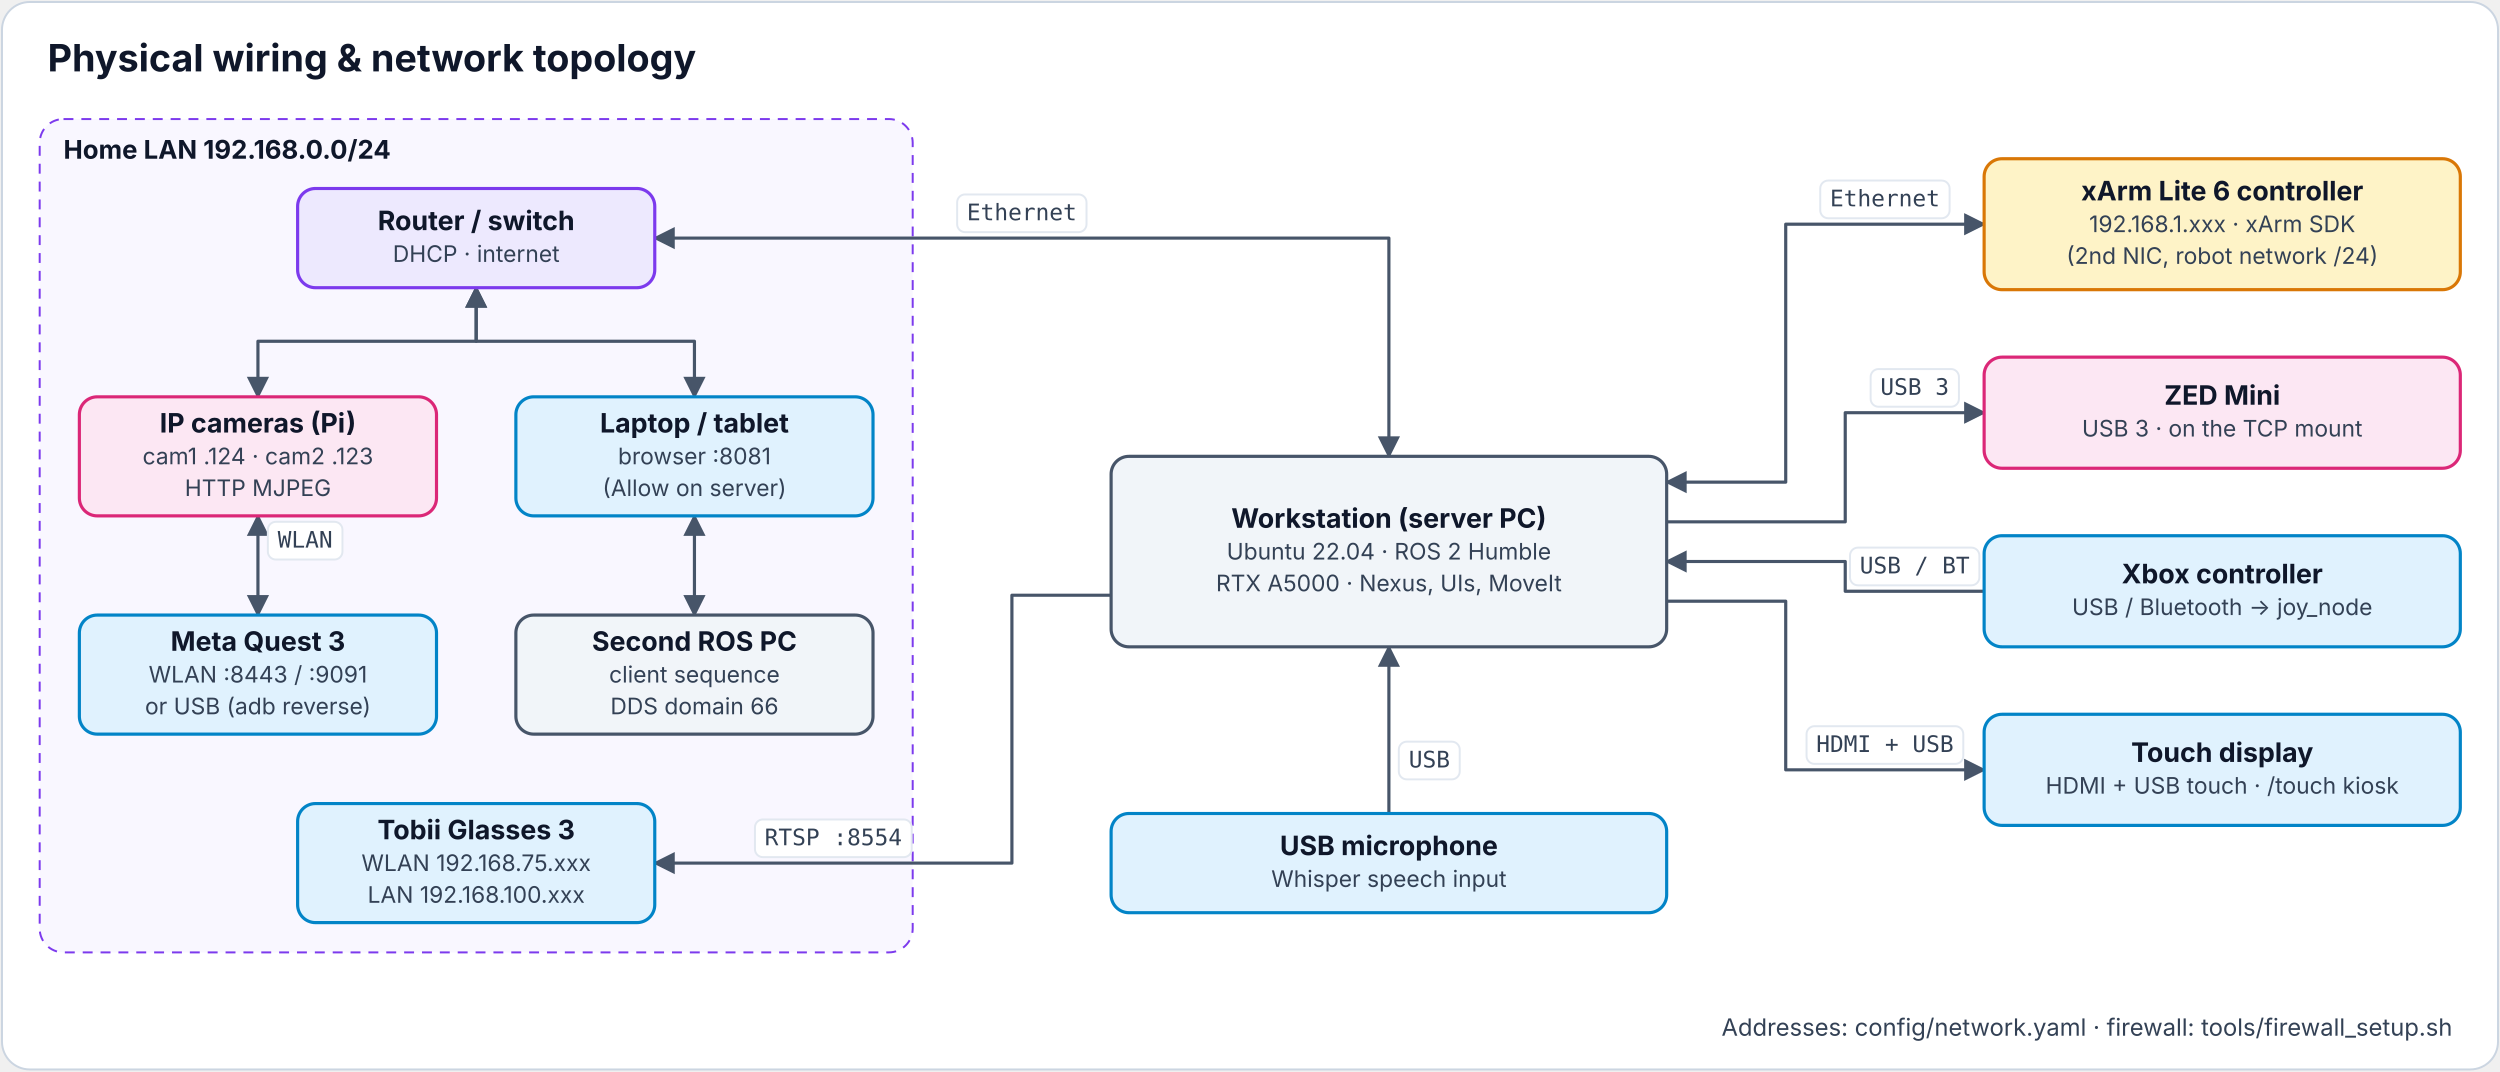
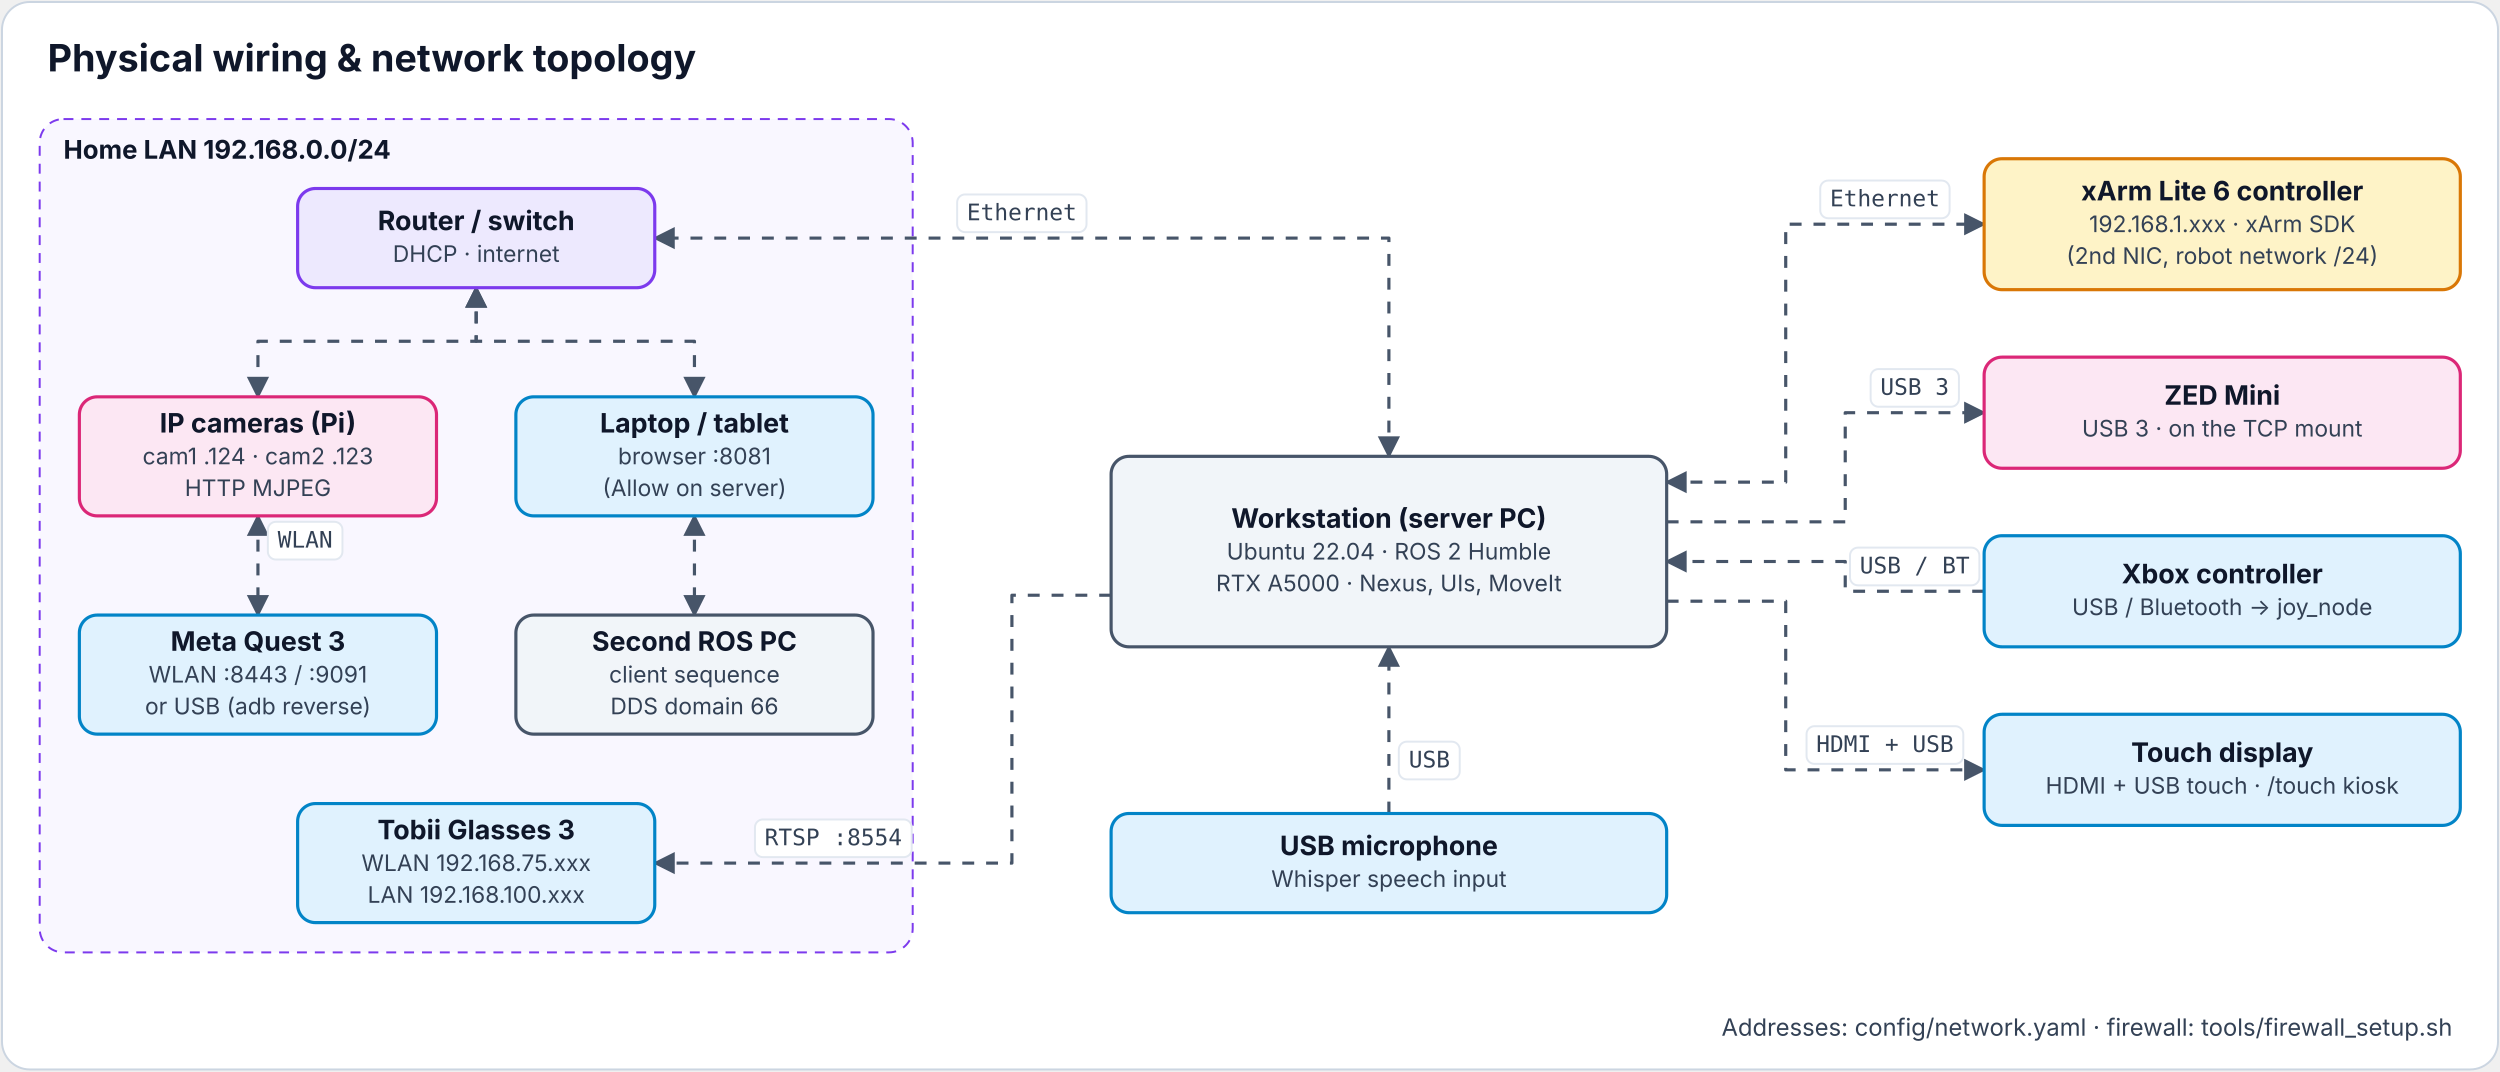
<svg xmlns="http://www.w3.org/2000/svg" viewBox="0 0 1260 540" width="1260" height="540" role="img" aria-label="Physical wiring &amp; network topology">
  <defs>
    <marker id="a" viewBox="0 0 10 10" refX="9" refY="5" markerWidth="7" markerHeight="7" orient="auto-start-reverse">
      <path d="M0,0 L10,5 L0,10 z" fill="#475569" />
    </marker>
  </defs>
  <rect x="1" y="1" width="1258" height="538" rx="14" fill="#ffffff" stroke="#cbd5e1" />
  <text x="24" y="36" font-family="Inter, Segoe UI, Helvetica, Arial, sans-serif" font-size="19" font-weight="700" fill="#0f172a">Physical wiring &amp; network topology</text>
  <rect x="20" y="60" width="440" height="420" rx="12" fill="#ede9fe" fill-opacity="0.35" stroke="#7c3aed" stroke-dasharray="5 4" />
  <text x="32" y="80" font-family="Inter, Segoe UI, Helvetica, Arial, sans-serif" font-size="13" font-weight="700" fill="#0f172a">Home LAN 192.168.0.0/24</text>
  <path d="M700.0,230.0 L700.0,120.0 L330.0,120.0" fill="none" stroke="#475569" stroke-width="1.6" stroke-linejoin="round" marker-end="url(#a)" marker-start="url(#a)" />
  <path d="M240.0,145.0 L240.0,172.0 L130.0,172.0 L130.0,200.0" fill="none" stroke="#475569" stroke-width="1.6" stroke-linejoin="round" marker-end="url(#a)" marker-start="url(#a)" />
  <path d="M240.0,145.0 L240.0,172.0 L350.0,172.0 L350.0,200.0" fill="none" stroke="#475569" stroke-width="1.6" stroke-linejoin="round" marker-end="url(#a)" marker-start="url(#a)" />
  <path d="M130.0,260.0 L130.0,285.0 L130.0,310.0" fill="none" stroke="#475569" stroke-width="1.6" stroke-linejoin="round" marker-end="url(#a)" marker-start="url(#a)" />
  <path d="M350.0,260.0 L350.0,285.0 L350.0,310.0" fill="none" stroke="#475569" stroke-width="1.6" stroke-linejoin="round" marker-end="url(#a)" marker-start="url(#a)" />
  <path d="M560.0,300.0 L510.0,300.0 L510.0,435.0 L330.0,435.0" fill="none" stroke="#475569" stroke-width="1.6" stroke-linejoin="round" marker-end="url(#a)" />
  <path d="M840.0,243.0 L900.0,243.0 L900.0,113.0 L1000.0,113.0" fill="none" stroke="#475569" stroke-width="1.6" stroke-linejoin="round" marker-end="url(#a)" marker-start="url(#a)" />
  <path d="M840.0,263.0 L930.0,263.0 L930.0,208.0 L1000.0,208.0" fill="none" stroke="#475569" stroke-width="1.6" stroke-linejoin="round" marker-end="url(#a)" />
  <path d="M1000.0,298.0 L930.0,298.0 L930.0,283.0 L840.0,283.0" fill="none" stroke="#475569" stroke-width="1.6" stroke-linejoin="round" marker-end="url(#a)" />
  <path d="M840.0,303.0 L900.0,303.0 L900.0,388.0 L1000.0,388.0" fill="none" stroke="#475569" stroke-width="1.6" stroke-linejoin="round" marker-end="url(#a)" />
  <path d="M700.0,410.0 L700.0,356.5 L700.0,326.0" fill="none" stroke="#475569" stroke-width="1.6" stroke-linejoin="round" marker-end="url(#a)" />
-   <rect x="150" y="95" width="180" height="50" rx="9" fill="#ede9fe" stroke="#7c3aed" stroke-width="1.6" />
-   <text x="240.0" y="116.0" font-family="Inter, Segoe UI, Helvetica, Arial, sans-serif" font-size="13.5" font-weight="700" text-anchor="middle" fill="#0f172a">Router / switch</text>
-   <text x="240.0" y="132.0" font-family="Inter, Segoe UI, Helvetica, Arial, sans-serif" font-size="11.5" text-anchor="middle" fill="#334155">DHCP · internet</text>
-   <rect x="40" y="200" width="180" height="60" rx="9" fill="#fce7f3" stroke="#db2777" stroke-width="1.6" />
-   <text x="130.0" y="218.0" font-family="Inter, Segoe UI, Helvetica, Arial, sans-serif" font-size="13.5" font-weight="700" text-anchor="middle" fill="#0f172a">IP cameras (Pi)</text>
-   <text x="130.0" y="234.0" font-family="Inter, Segoe UI, Helvetica, Arial, sans-serif" font-size="11.5" text-anchor="middle" fill="#334155">cam1 .124 · cam2 .123</text>
-   <text x="130.0" y="250.0" font-family="Inter, Segoe UI, Helvetica, Arial, sans-serif" font-size="11.5" text-anchor="middle" fill="#334155">HTTP MJPEG</text>
-   <rect x="260" y="200" width="180" height="60" rx="9" fill="#e0f2fe" stroke="#0284c7" stroke-width="1.6" />
-   <text x="350.0" y="218.0" font-family="Inter, Segoe UI, Helvetica, Arial, sans-serif" font-size="13.5" font-weight="700" text-anchor="middle" fill="#0f172a">Laptop / tablet</text>
-   <text x="350.0" y="234.0" font-family="Inter, Segoe UI, Helvetica, Arial, sans-serif" font-size="11.5" text-anchor="middle" fill="#334155">browser :8081</text>
-   <text x="350.0" y="250.0" font-family="Inter, Segoe UI, Helvetica, Arial, sans-serif" font-size="11.5" text-anchor="middle" fill="#334155">(Allow on server)</text>
-   <rect x="40" y="310" width="180" height="60" rx="9" fill="#e0f2fe" stroke="#0284c7" stroke-width="1.6" />
-   <text x="130.0" y="328.0" font-family="Inter, Segoe UI, Helvetica, Arial, sans-serif" font-size="13.5" font-weight="700" text-anchor="middle" fill="#0f172a">Meta Quest 3</text>
-   <text x="130.0" y="344.0" font-family="Inter, Segoe UI, Helvetica, Arial, sans-serif" font-size="11.5" text-anchor="middle" fill="#334155">WLAN :8443 / :9091</text>
-   <text x="130.0" y="360.0" font-family="Inter, Segoe UI, Helvetica, Arial, sans-serif" font-size="11.5" text-anchor="middle" fill="#334155">or USB (adb reverse)</text>
-   <rect x="260" y="310" width="180" height="60" rx="9" fill="#f1f5f9" stroke="#475569" stroke-width="1.6" />
-   <text x="350.0" y="328.0" font-family="Inter, Segoe UI, Helvetica, Arial, sans-serif" font-size="13.5" font-weight="700" text-anchor="middle" fill="#0f172a">Second ROS PC</text>
-   <text x="350.0" y="344.0" font-family="Inter, Segoe UI, Helvetica, Arial, sans-serif" font-size="11.5" text-anchor="middle" fill="#334155">client sequence</text>
-   <text x="350.0" y="360.0" font-family="Inter, Segoe UI, Helvetica, Arial, sans-serif" font-size="11.5" text-anchor="middle" fill="#334155">DDS domain 66</text>
-   <rect x="150" y="405" width="180" height="60" rx="9" fill="#e0f2fe" stroke="#0284c7" stroke-width="1.6" />
-   <text x="240.0" y="423.0" font-family="Inter, Segoe UI, Helvetica, Arial, sans-serif" font-size="13.5" font-weight="700" text-anchor="middle" fill="#0f172a">Tobii Glasses 3</text>
-   <text x="240.0" y="439.0" font-family="Inter, Segoe UI, Helvetica, Arial, sans-serif" font-size="11.5" text-anchor="middle" fill="#334155">WLAN 192.168.75.xxx</text>
-   <text x="240.0" y="455.0" font-family="Inter, Segoe UI, Helvetica, Arial, sans-serif" font-size="11.5" text-anchor="middle" fill="#334155">LAN 192.168.100.xxx</text>
-   <rect x="560" y="230" width="280" height="96" rx="9" fill="#f1f5f9" stroke="#475569" stroke-width="1.6" />
-   <text x="700.0" y="266.0" font-family="Inter, Segoe UI, Helvetica, Arial, sans-serif" font-size="13.5" font-weight="700" text-anchor="middle" fill="#0f172a">Workstation (server PC)</text>
-   <text x="700.0" y="282.0" font-family="Inter, Segoe UI, Helvetica, Arial, sans-serif" font-size="11.5" text-anchor="middle" fill="#334155">Ubuntu 22.04 · ROS 2 Humble</text>
-   <text x="700.0" y="298.0" font-family="Inter, Segoe UI, Helvetica, Arial, sans-serif" font-size="11.5" text-anchor="middle" fill="#334155">RTX A5000 · Nexus, UIs, MoveIt</text>
-   <rect x="560" y="410" width="280" height="50" rx="9" fill="#e0f2fe" stroke="#0284c7" stroke-width="1.6" />
-   <text x="700.0" y="431.0" font-family="Inter, Segoe UI, Helvetica, Arial, sans-serif" font-size="13.5" font-weight="700" text-anchor="middle" fill="#0f172a">USB microphone</text>
-   <text x="700.0" y="447.0" font-family="Inter, Segoe UI, Helvetica, Arial, sans-serif" font-size="11.5" text-anchor="middle" fill="#334155">Whisper speech input</text>
-   <rect x="1000" y="80" width="240" height="66" rx="9" fill="#fef3c7" stroke="#d97706" stroke-width="1.6" />
-   <text x="1120.0" y="101.0" font-family="Inter, Segoe UI, Helvetica, Arial, sans-serif" font-size="13.5" font-weight="700" text-anchor="middle" fill="#0f172a">xArm Lite 6 controller</text>
-   <text x="1120.0" y="117.0" font-family="Inter, Segoe UI, Helvetica, Arial, sans-serif" font-size="11.5" text-anchor="middle" fill="#334155">192.168.1.xxx · xArm SDK</text>
-   <text x="1120.0" y="133.0" font-family="Inter, Segoe UI, Helvetica, Arial, sans-serif" font-size="11.5" text-anchor="middle" fill="#334155">(2nd NIC, robot network /24)</text>
-   <rect x="1000" y="180" width="240" height="56" rx="9" fill="#fce7f3" stroke="#db2777" stroke-width="1.6" />
-   <text x="1120.0" y="204.0" font-family="Inter, Segoe UI, Helvetica, Arial, sans-serif" font-size="13.5" font-weight="700" text-anchor="middle" fill="#0f172a">ZED Mini</text>
-   <text x="1120.0" y="220.0" font-family="Inter, Segoe UI, Helvetica, Arial, sans-serif" font-size="11.5" text-anchor="middle" fill="#334155">USB 3 · on the TCP mount</text>
-   <rect x="1000" y="270" width="240" height="56" rx="9" fill="#e0f2fe" stroke="#0284c7" stroke-width="1.6" />
-   <text x="1120.0" y="294.0" font-family="Inter, Segoe UI, Helvetica, Arial, sans-serif" font-size="13.5" font-weight="700" text-anchor="middle" fill="#0f172a">Xbox controller</text>
-   <text x="1120.0" y="310.0" font-family="Inter, Segoe UI, Helvetica, Arial, sans-serif" font-size="11.5" text-anchor="middle" fill="#334155">USB / Bluetooth → joy_node</text>
-   <rect x="1000" y="360" width="240" height="56" rx="9" fill="#e0f2fe" stroke="#0284c7" stroke-width="1.6" />
-   <text x="1120.0" y="384.0" font-family="Inter, Segoe UI, Helvetica, Arial, sans-serif" font-size="13.5" font-weight="700" text-anchor="middle" fill="#0f172a">Touch display</text>
-   <text x="1120.0" y="400.0" font-family="Inter, Segoe UI, Helvetica, Arial, sans-serif" font-size="11.5" text-anchor="middle" fill="#334155">HDMI + USB touch · /touch kiosk</text>
+   <g class="node">
+     <rect x="150" y="95" width="180" height="50" rx="9" fill="#ede9fe" stroke="#7c3aed" stroke-width="1.6" />
+     <text x="240.0" y="116.0" font-family="Inter, Segoe UI, Helvetica, Arial, sans-serif" font-size="13.5" font-weight="700" text-anchor="middle" fill="#0f172a">Router / switch</text>
+     <text x="240.0" y="132.0" font-family="Inter, Segoe UI, Helvetica, Arial, sans-serif" font-size="11.5" text-anchor="middle" fill="#334155">DHCP · internet</text>
+   </g>
+   <g class="node">
+     <rect x="40" y="200" width="180" height="60" rx="9" fill="#fce7f3" stroke="#db2777" stroke-width="1.6" />
+     <text x="130.0" y="218.0" font-family="Inter, Segoe UI, Helvetica, Arial, sans-serif" font-size="13.5" font-weight="700" text-anchor="middle" fill="#0f172a">IP cameras (Pi)</text>
+     <text x="130.0" y="234.0" font-family="Inter, Segoe UI, Helvetica, Arial, sans-serif" font-size="11.5" text-anchor="middle" fill="#334155">cam1 .124 · cam2 .123</text>
+     <text x="130.0" y="250.0" font-family="Inter, Segoe UI, Helvetica, Arial, sans-serif" font-size="11.5" text-anchor="middle" fill="#334155">HTTP MJPEG</text>
+   </g>
+   <g class="node">
+     <rect x="260" y="200" width="180" height="60" rx="9" fill="#e0f2fe" stroke="#0284c7" stroke-width="1.6" />
+     <text x="350.0" y="218.0" font-family="Inter, Segoe UI, Helvetica, Arial, sans-serif" font-size="13.5" font-weight="700" text-anchor="middle" fill="#0f172a">Laptop / tablet</text>
+     <text x="350.0" y="234.0" font-family="Inter, Segoe UI, Helvetica, Arial, sans-serif" font-size="11.5" text-anchor="middle" fill="#334155">browser :8081</text>
+     <text x="350.0" y="250.0" font-family="Inter, Segoe UI, Helvetica, Arial, sans-serif" font-size="11.5" text-anchor="middle" fill="#334155">(Allow on server)</text>
+   </g>
+   <g class="node">
+     <rect x="40" y="310" width="180" height="60" rx="9" fill="#e0f2fe" stroke="#0284c7" stroke-width="1.6" />
+     <text x="130.0" y="328.0" font-family="Inter, Segoe UI, Helvetica, Arial, sans-serif" font-size="13.5" font-weight="700" text-anchor="middle" fill="#0f172a">Meta Quest 3</text>
+     <text x="130.0" y="344.0" font-family="Inter, Segoe UI, Helvetica, Arial, sans-serif" font-size="11.5" text-anchor="middle" fill="#334155">WLAN :8443 / :9091</text>
+     <text x="130.0" y="360.0" font-family="Inter, Segoe UI, Helvetica, Arial, sans-serif" font-size="11.5" text-anchor="middle" fill="#334155">or USB (adb reverse)</text>
+   </g>
+   <g class="node">
+     <rect x="260" y="310" width="180" height="60" rx="9" fill="#f1f5f9" stroke="#475569" stroke-width="1.6" />
+     <text x="350.0" y="328.0" font-family="Inter, Segoe UI, Helvetica, Arial, sans-serif" font-size="13.5" font-weight="700" text-anchor="middle" fill="#0f172a">Second ROS PC</text>
+     <text x="350.0" y="344.0" font-family="Inter, Segoe UI, Helvetica, Arial, sans-serif" font-size="11.5" text-anchor="middle" fill="#334155">client sequence</text>
+     <text x="350.0" y="360.0" font-family="Inter, Segoe UI, Helvetica, Arial, sans-serif" font-size="11.5" text-anchor="middle" fill="#334155">DDS domain 66</text>
+   </g>
+   <g class="node">
+     <rect x="150" y="405" width="180" height="60" rx="9" fill="#e0f2fe" stroke="#0284c7" stroke-width="1.6" />
+     <text x="240.0" y="423.0" font-family="Inter, Segoe UI, Helvetica, Arial, sans-serif" font-size="13.5" font-weight="700" text-anchor="middle" fill="#0f172a">Tobii Glasses 3</text>
+     <text x="240.0" y="439.0" font-family="Inter, Segoe UI, Helvetica, Arial, sans-serif" font-size="11.5" text-anchor="middle" fill="#334155">WLAN 192.168.75.xxx</text>
+     <text x="240.0" y="455.0" font-family="Inter, Segoe UI, Helvetica, Arial, sans-serif" font-size="11.5" text-anchor="middle" fill="#334155">LAN 192.168.100.xxx</text>
+   </g>
+   <g class="node">
+     <rect x="560" y="230" width="280" height="96" rx="9" fill="#f1f5f9" stroke="#475569" stroke-width="1.6" />
+     <text x="700.0" y="266.0" font-family="Inter, Segoe UI, Helvetica, Arial, sans-serif" font-size="13.5" font-weight="700" text-anchor="middle" fill="#0f172a">Workstation (server PC)</text>
+     <text x="700.0" y="282.0" font-family="Inter, Segoe UI, Helvetica, Arial, sans-serif" font-size="11.5" text-anchor="middle" fill="#334155">Ubuntu 22.04 · ROS 2 Humble</text>
+     <text x="700.0" y="298.0" font-family="Inter, Segoe UI, Helvetica, Arial, sans-serif" font-size="11.5" text-anchor="middle" fill="#334155">RTX A5000 · Nexus, UIs, MoveIt</text>
+   </g>
+   <g class="node">
+     <rect x="560" y="410" width="280" height="50" rx="9" fill="#e0f2fe" stroke="#0284c7" stroke-width="1.6" />
+     <text x="700.0" y="431.0" font-family="Inter, Segoe UI, Helvetica, Arial, sans-serif" font-size="13.5" font-weight="700" text-anchor="middle" fill="#0f172a">USB microphone</text>
+     <text x="700.0" y="447.0" font-family="Inter, Segoe UI, Helvetica, Arial, sans-serif" font-size="11.5" text-anchor="middle" fill="#334155">Whisper speech input</text>
+   </g>
+   <g class="node">
+     <rect x="1000" y="80" width="240" height="66" rx="9" fill="#fef3c7" stroke="#d97706" stroke-width="1.6" />
+     <text x="1120.0" y="101.0" font-family="Inter, Segoe UI, Helvetica, Arial, sans-serif" font-size="13.5" font-weight="700" text-anchor="middle" fill="#0f172a">xArm Lite 6 controller</text>
+     <text x="1120.0" y="117.0" font-family="Inter, Segoe UI, Helvetica, Arial, sans-serif" font-size="11.5" text-anchor="middle" fill="#334155">192.168.1.xxx · xArm SDK</text>
+     <text x="1120.0" y="133.0" font-family="Inter, Segoe UI, Helvetica, Arial, sans-serif" font-size="11.5" text-anchor="middle" fill="#334155">(2nd NIC, robot network /24)</text>
+   </g>
+   <g class="node">
+     <rect x="1000" y="180" width="240" height="56" rx="9" fill="#fce7f3" stroke="#db2777" stroke-width="1.6" />
+     <text x="1120.0" y="204.0" font-family="Inter, Segoe UI, Helvetica, Arial, sans-serif" font-size="13.5" font-weight="700" text-anchor="middle" fill="#0f172a">ZED Mini</text>
+     <text x="1120.0" y="220.0" font-family="Inter, Segoe UI, Helvetica, Arial, sans-serif" font-size="11.5" text-anchor="middle" fill="#334155">USB 3 · on the TCP mount</text>
+   </g>
+   <g class="node">
+     <rect x="1000" y="270" width="240" height="56" rx="9" fill="#e0f2fe" stroke="#0284c7" stroke-width="1.6" />
+     <text x="1120.0" y="294.0" font-family="Inter, Segoe UI, Helvetica, Arial, sans-serif" font-size="13.5" font-weight="700" text-anchor="middle" fill="#0f172a">Xbox controller</text>
+     <text x="1120.0" y="310.0" font-family="Inter, Segoe UI, Helvetica, Arial, sans-serif" font-size="11.5" text-anchor="middle" fill="#334155">USB / Bluetooth → joy_node</text>
+   </g>
+   <g class="node">
+     <rect x="1000" y="360" width="240" height="56" rx="9" fill="#e0f2fe" stroke="#0284c7" stroke-width="1.6" />
+     <text x="1120.0" y="384.0" font-family="Inter, Segoe UI, Helvetica, Arial, sans-serif" font-size="13.5" font-weight="700" text-anchor="middle" fill="#0f172a">Touch display</text>
+     <text x="1120.0" y="400.0" font-family="Inter, Segoe UI, Helvetica, Arial, sans-serif" font-size="11.5" text-anchor="middle" fill="#334155">HDMI + USB touch · /touch kiosk</text>
+   </g>
  <rect x="482.4" y="98.0" width="65.2" height="19" rx="4" fill="#ffffff" stroke="#e2e8f0" />
  <text x="515.0" y="111.0" font-family="JetBrains Mono, Consolas, monospace" font-size="11.5" text-anchor="middle" fill="#334155">Ethernet</text>
  <rect x="135.0" y="263.0" width="37.6" height="19" rx="4" fill="#ffffff" stroke="#e2e8f0" />
  <text x="153.8" y="276.0" font-family="JetBrains Mono, Consolas, monospace" font-size="11.5" text-anchor="middle" fill="#334155">WLAN</text>
  <rect x="380.5" y="413.0" width="79.0" height="19" rx="4" fill="#ffffff" stroke="#e2e8f0" />
  <text x="420.0" y="426.0" font-family="JetBrains Mono, Consolas, monospace" font-size="11.5" text-anchor="middle" fill="#334155">RTSP :8554</text>
  <rect x="917.4" y="91.0" width="65.2" height="19" rx="4" fill="#ffffff" stroke="#e2e8f0" />
  <text x="950.0" y="104.0" font-family="JetBrains Mono, Consolas, monospace" font-size="11.5" text-anchor="middle" fill="#334155">Ethernet</text>
  <rect x="942.8" y="186.0" width="44.5" height="19" rx="4" fill="#ffffff" stroke="#e2e8f0" />
  <text x="965.0" y="199.0" font-family="JetBrains Mono, Consolas, monospace" font-size="11.5" text-anchor="middle" fill="#334155">USB 3</text>
  <rect x="932.4" y="276.0" width="65.2" height="19" rx="4" fill="#ffffff" stroke="#e2e8f0" />
  <text x="965.0" y="289.0" font-family="JetBrains Mono, Consolas, monospace" font-size="11.5" text-anchor="middle" fill="#334155">USB / BT</text>
  <rect x="910.5" y="366.0" width="79.0" height="19" rx="4" fill="#ffffff" stroke="#e2e8f0" />
  <text x="950.0" y="379.0" font-family="JetBrains Mono, Consolas, monospace" font-size="11.5" text-anchor="middle" fill="#334155">HDMI + USB</text>
  <rect x="705.0" y="373.8" width="30.7" height="19" rx="4" fill="#ffffff" stroke="#e2e8f0" />
  <text x="720.4" y="386.8" font-family="JetBrains Mono, Consolas, monospace" font-size="11.5" text-anchor="middle" fill="#334155">USB</text>
  <text x="1236" y="522" font-family="Inter, Segoe UI, Helvetica, Arial, sans-serif" font-size="12" text-anchor="end" fill="#334155">Addresses: config/network.yaml · firewall: tools/firewall_setup.sh</text>
+   <style>
+         /* A: Dash-Animation für alle Verbindungen */
+         path {
+             stroke-dasharray: 6;
+             animation: dash 20s linear infinite;
+         }
+         @keyframes dash {
+             to { stroke-dashoffset: -100; }
+         }
+         
+         /* B: Hover-Effekte auf Gruppen/Knoten */
+         .node rect {
+             transition: filter 0.3s ease, transform 0.3s ease;
+             transform-origin: center;
+         }
+         .node:hover rect {
+             filter: brightness(1.1);
+         }
+         
+         /* C: Happy-Path in grasp_states hervorheben */
+         .happy-edge {
+             stroke: #0a7a6d !important;
+             stroke-width: 3px !important;
+             filter: drop-shadow(0 0 2px #0a7a6d);
+         }
+     </style>
</svg>
